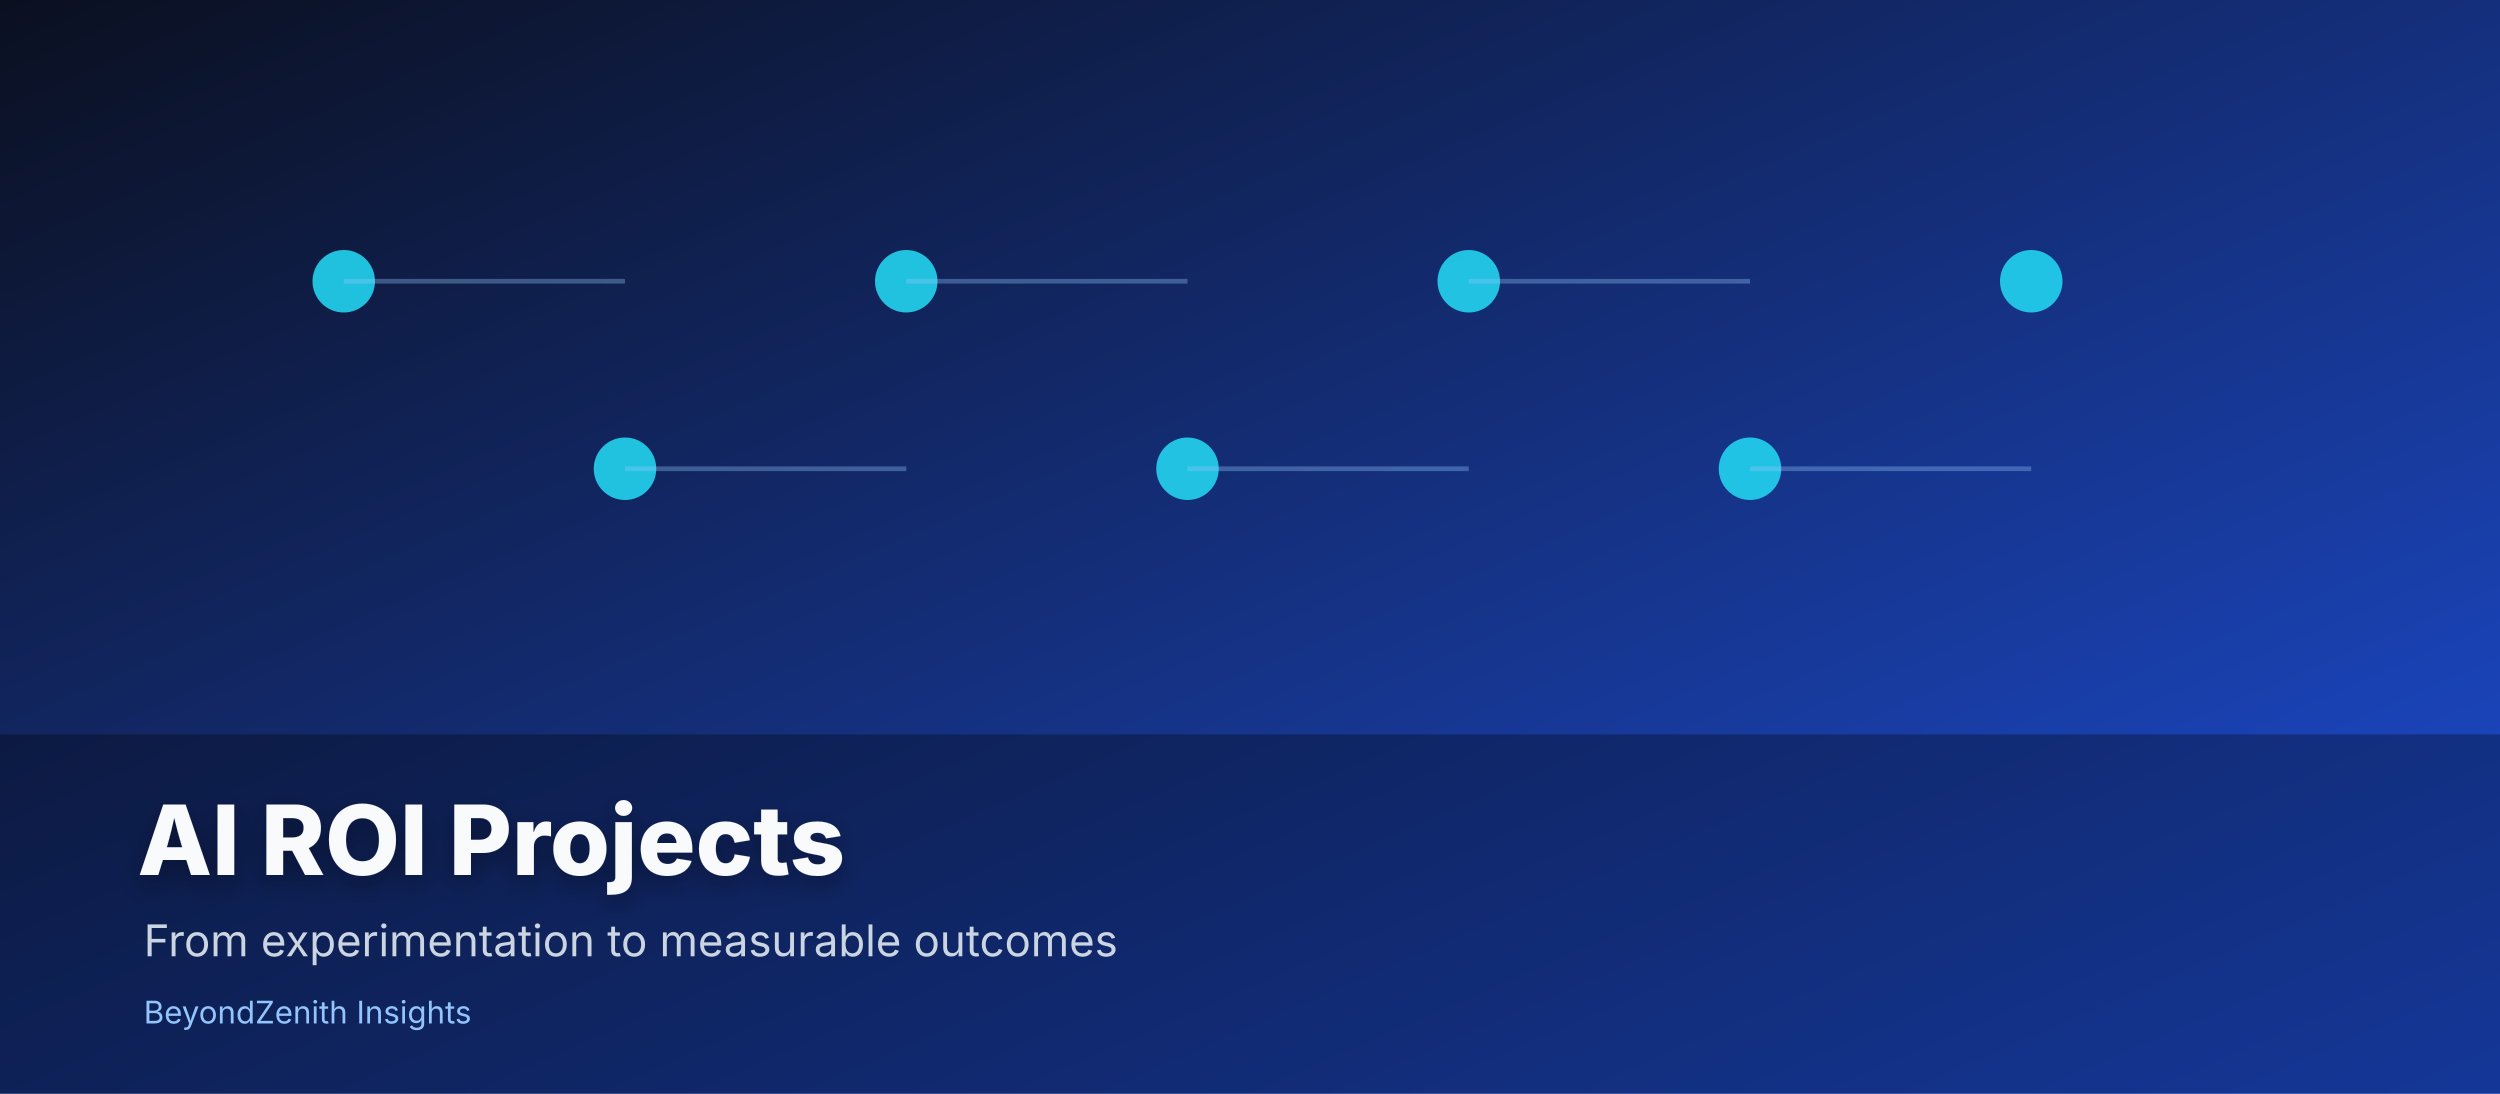
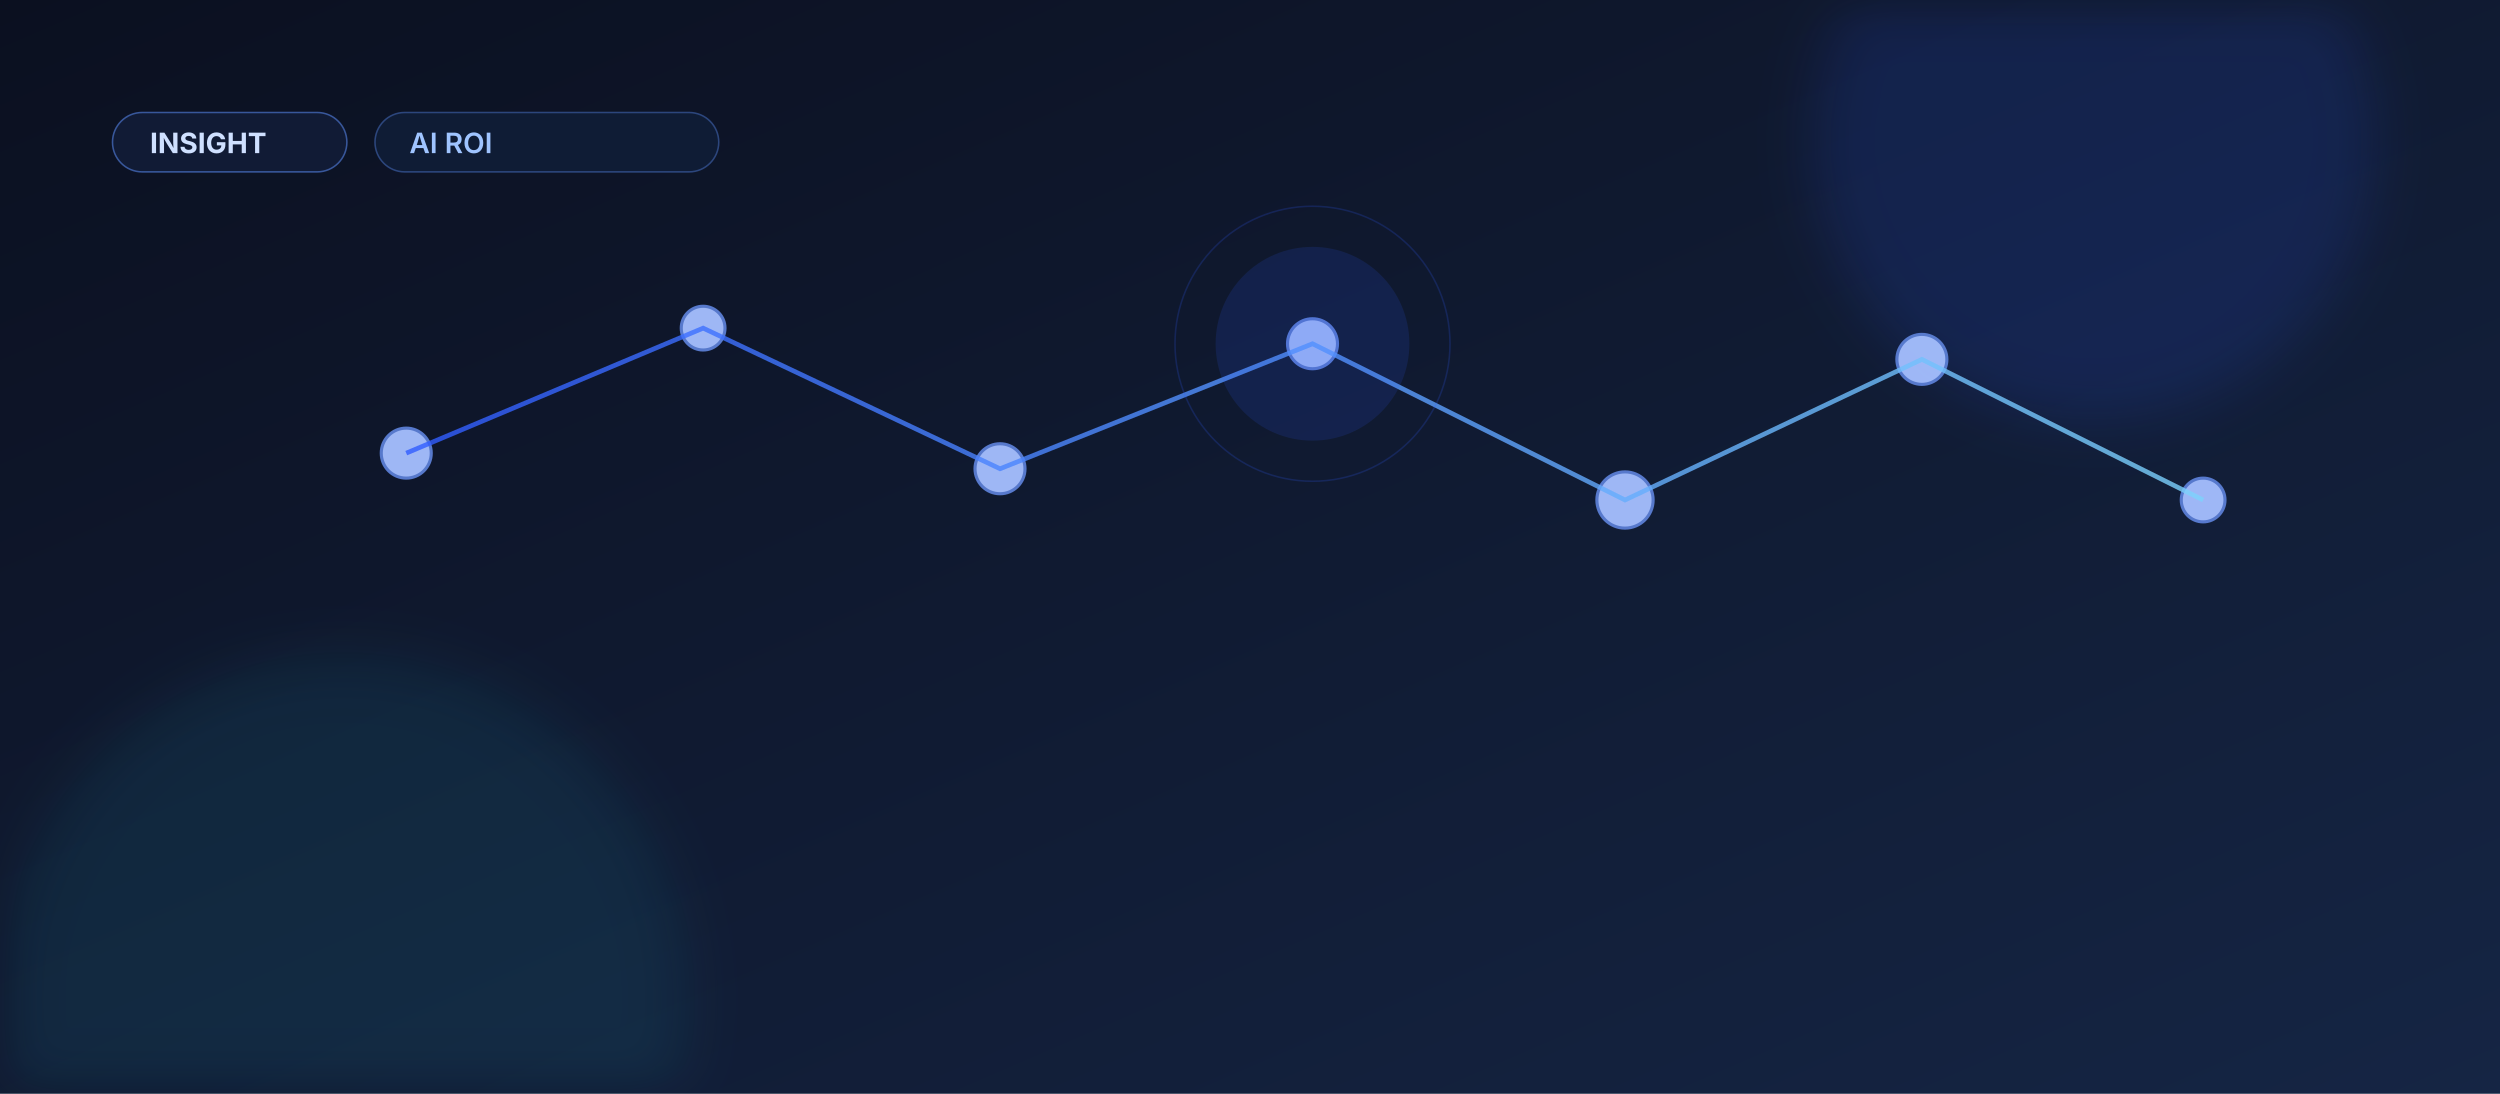
- <svg xmlns="http://www.w3.org/2000/svg" width="1600" height="700" viewBox="0 0 1600 700" role="img" aria-label="Hero image for AI ROI Projects">
+ <svg xmlns="http://www.w3.org/2000/svg" width="1600" height="700" viewBox="0 0 1600 700" role="img" aria-label="AI ROI hero visual">
  <defs>
-     <linearGradient id="g" x1="0" y1="0" x2="1" y2="1">
-       <stop offset="0%" stop-color="#0b1020" />
-       <stop offset="100%" stop-color="#1d4ed8" />
+     <linearGradient id="bg" x1="0" y1="0" x2="1" y2="1">
+       <stop offset="0%" stop-color="#0B1020" />
+       <stop offset="100%" stop-color="#152544" />
    </linearGradient>
-     <filter id="shadow" x="-20%" y="-20%" width="140%" height="140%">
-       <feDropShadow dx="0" dy="6" stdDeviation="8" flood-opacity="0.35" />
+     <linearGradient id="acc" x1="0" y1="0" x2="1" y2="0">
+       <stop offset="0%" stop-color="#2F5BFF" />
+       <stop offset="100%" stop-color="#7DD3FC" />
+     </linearGradient>
+     <filter id="blur" x="-20%" y="-20%" width="140%" height="140%">
+       <feGaussianBlur stdDeviation="18" />
    </filter>
  </defs>
-   <rect width="1600" height="700" fill="url(#g)" />
-   <circle cx="220" cy="180" r="20" fill="#22d3ee" opacity="0.9" />
-   <circle cx="400" cy="300" r="20" fill="#22d3ee" opacity="0.9" />
-   <circle cx="580" cy="180" r="20" fill="#22d3ee" opacity="0.9" />
-   <circle cx="760" cy="300" r="20" fill="#22d3ee" opacity="0.9" />
-   <circle cx="940" cy="180" r="20" fill="#22d3ee" opacity="0.9" />
-   <circle cx="1120" cy="300" r="20" fill="#22d3ee" opacity="0.9" />
-   <circle cx="1300" cy="180" r="20" fill="#22d3ee" opacity="0.9" />
-   <line x1="220" y1="180" x2="400" y2="180" stroke="#93c5fd" stroke-width="3" opacity="0.35" />
-   <line x1="400" y1="300" x2="580" y2="300" stroke="#93c5fd" stroke-width="3" opacity="0.35" />
-   <line x1="580" y1="180" x2="760" y2="180" stroke="#93c5fd" stroke-width="3" opacity="0.35" />
-   <line x1="760" y1="300" x2="940" y2="300" stroke="#93c5fd" stroke-width="3" opacity="0.35" />
-   <line x1="940" y1="180" x2="1120" y2="180" stroke="#93c5fd" stroke-width="3" opacity="0.35" />
-   <line x1="1120" y1="300" x2="1300" y2="300" stroke="#93c5fd" stroke-width="3" opacity="0.35" />
-   <rect x="0" y="470" width="1600" height="230" fill="#000" opacity="0.30" />
-   <text x="88" y="560" font-family="Inter,Arial,sans-serif" font-size="62" font-weight="800" fill="#f8fafc" filter="url(#shadow)">AI ROI Projects</text>
-   <text x="92" y="612" font-family="Inter,Arial,sans-serif" font-size="28" fill="#cbd5e1">From experimentation to measurable outcomes</text>
-   <text x="92" y="655" font-family="Inter,Arial,sans-serif" font-size="20" fill="#93c5fd">BeyondZenith Insights</text>
+   <rect width="1600" height="700" fill="url(#bg)" />
+   <circle cx="1340" cy="90" r="180" fill="#2F5BFF" opacity="0.14" filter="url(#blur)" />
+   <circle cx="220" cy="640" r="220" fill="#22D3EE" opacity="0.08" filter="url(#blur)" />
+   <rect x="72" y="72" width="150" height="38" rx="19" fill="#111B35" stroke="#38579B" />
+   <text x="96" y="98" font-family="Inter,Arial,sans-serif" font-size="18" font-weight="700" fill="#CFE0FF">INSIGHT</text>
+   <rect x="240" y="72" width="220" height="38" rx="19" fill="#0f1c35" stroke="#2c467d" />
+   <text x="262" y="98" font-family="Inter,Arial,sans-serif" font-size="18" font-weight="600" fill="#9FC4FF">AI ROI</text>
+   <g fill="#A5BFFF" stroke="#5A7ED4" stroke-width="2" opacity="0.95">
+     <circle cx="260" cy="290" r="16" />
+     <circle cx="450" cy="210" r="14" />
+     <circle cx="640" cy="300" r="16" />
+     <circle cx="840" cy="220" r="16" />
+     <circle cx="1040" cy="320" r="18" />
+     <circle cx="1230" cy="230" r="16" />
+     <circle cx="1410" cy="320" r="14" />
+   </g>
+   <g stroke="url(#acc)" stroke-width="3" fill="none" opacity="0.8">
+     <path d="M260 290L450 210L640 300L840 220L1040 320L1230 230L1410 320" />
+   </g>
+   <g>
+     <circle cx="840" cy="220" r="62" fill="#2F5BFF" opacity="0.14" />
+     <circle cx="840" cy="220" r="88" stroke="#2F5BFF" opacity="0.2" fill="none" />
+   </g>
</svg>
